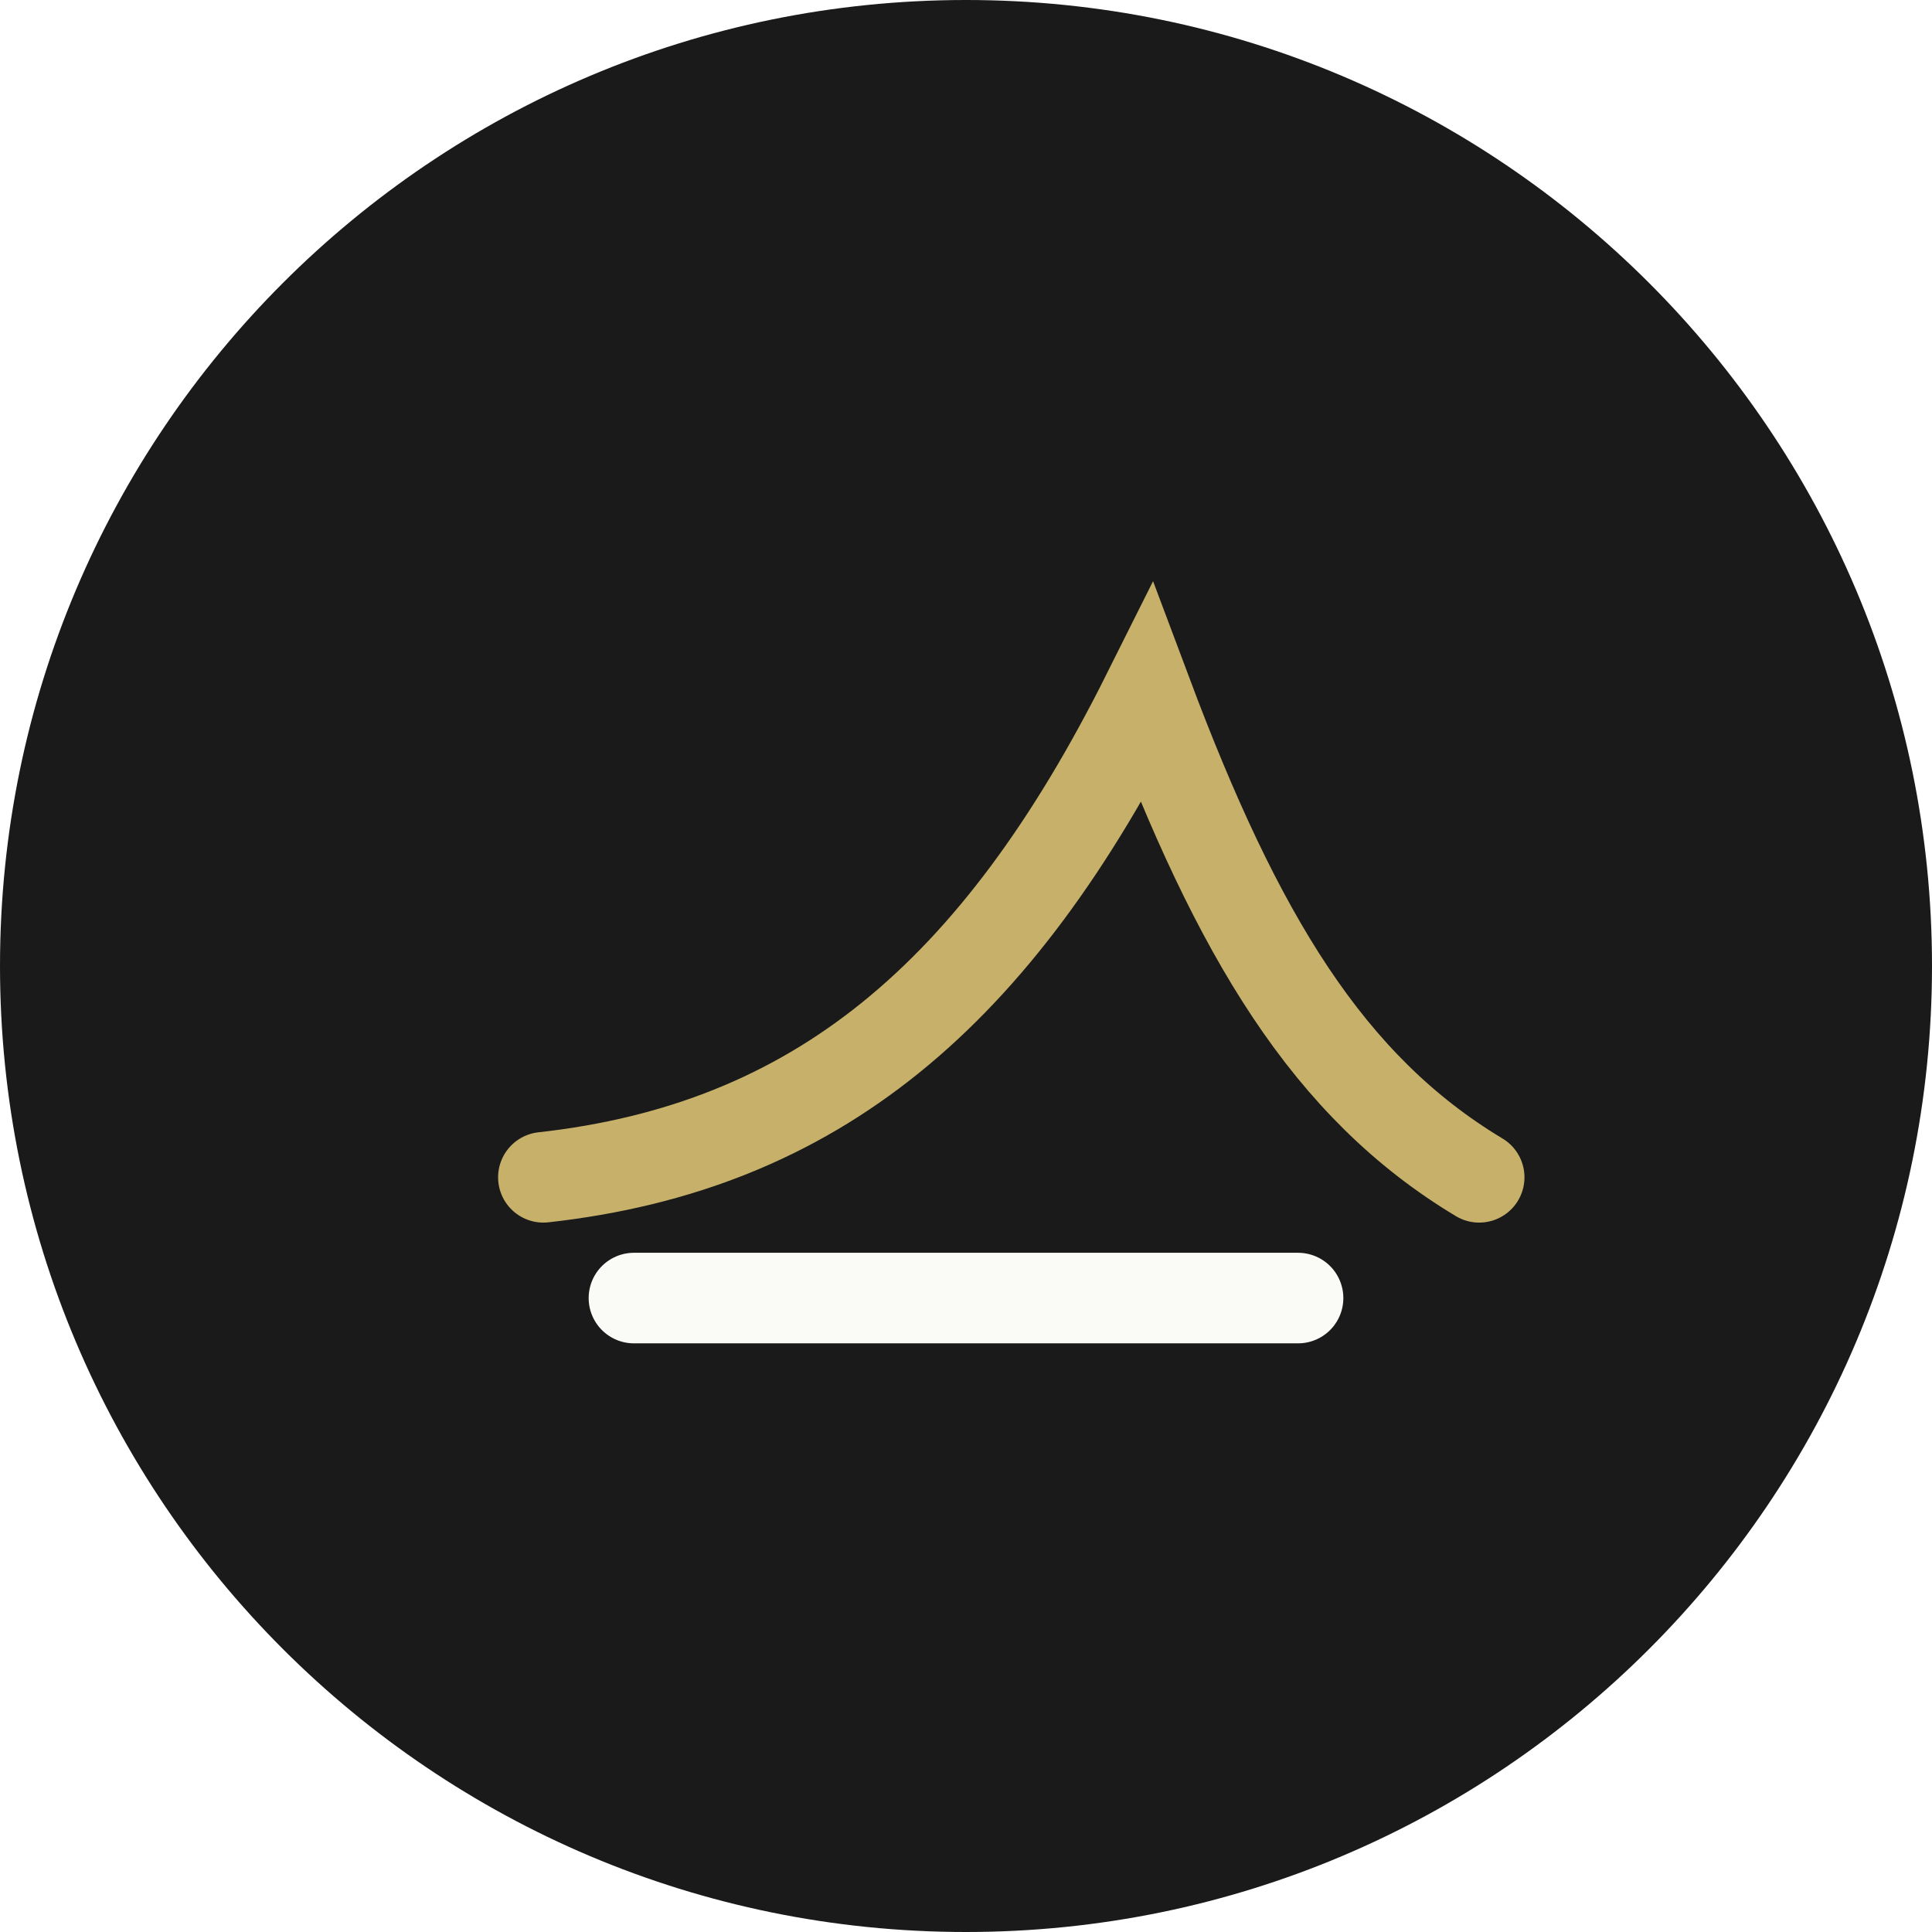
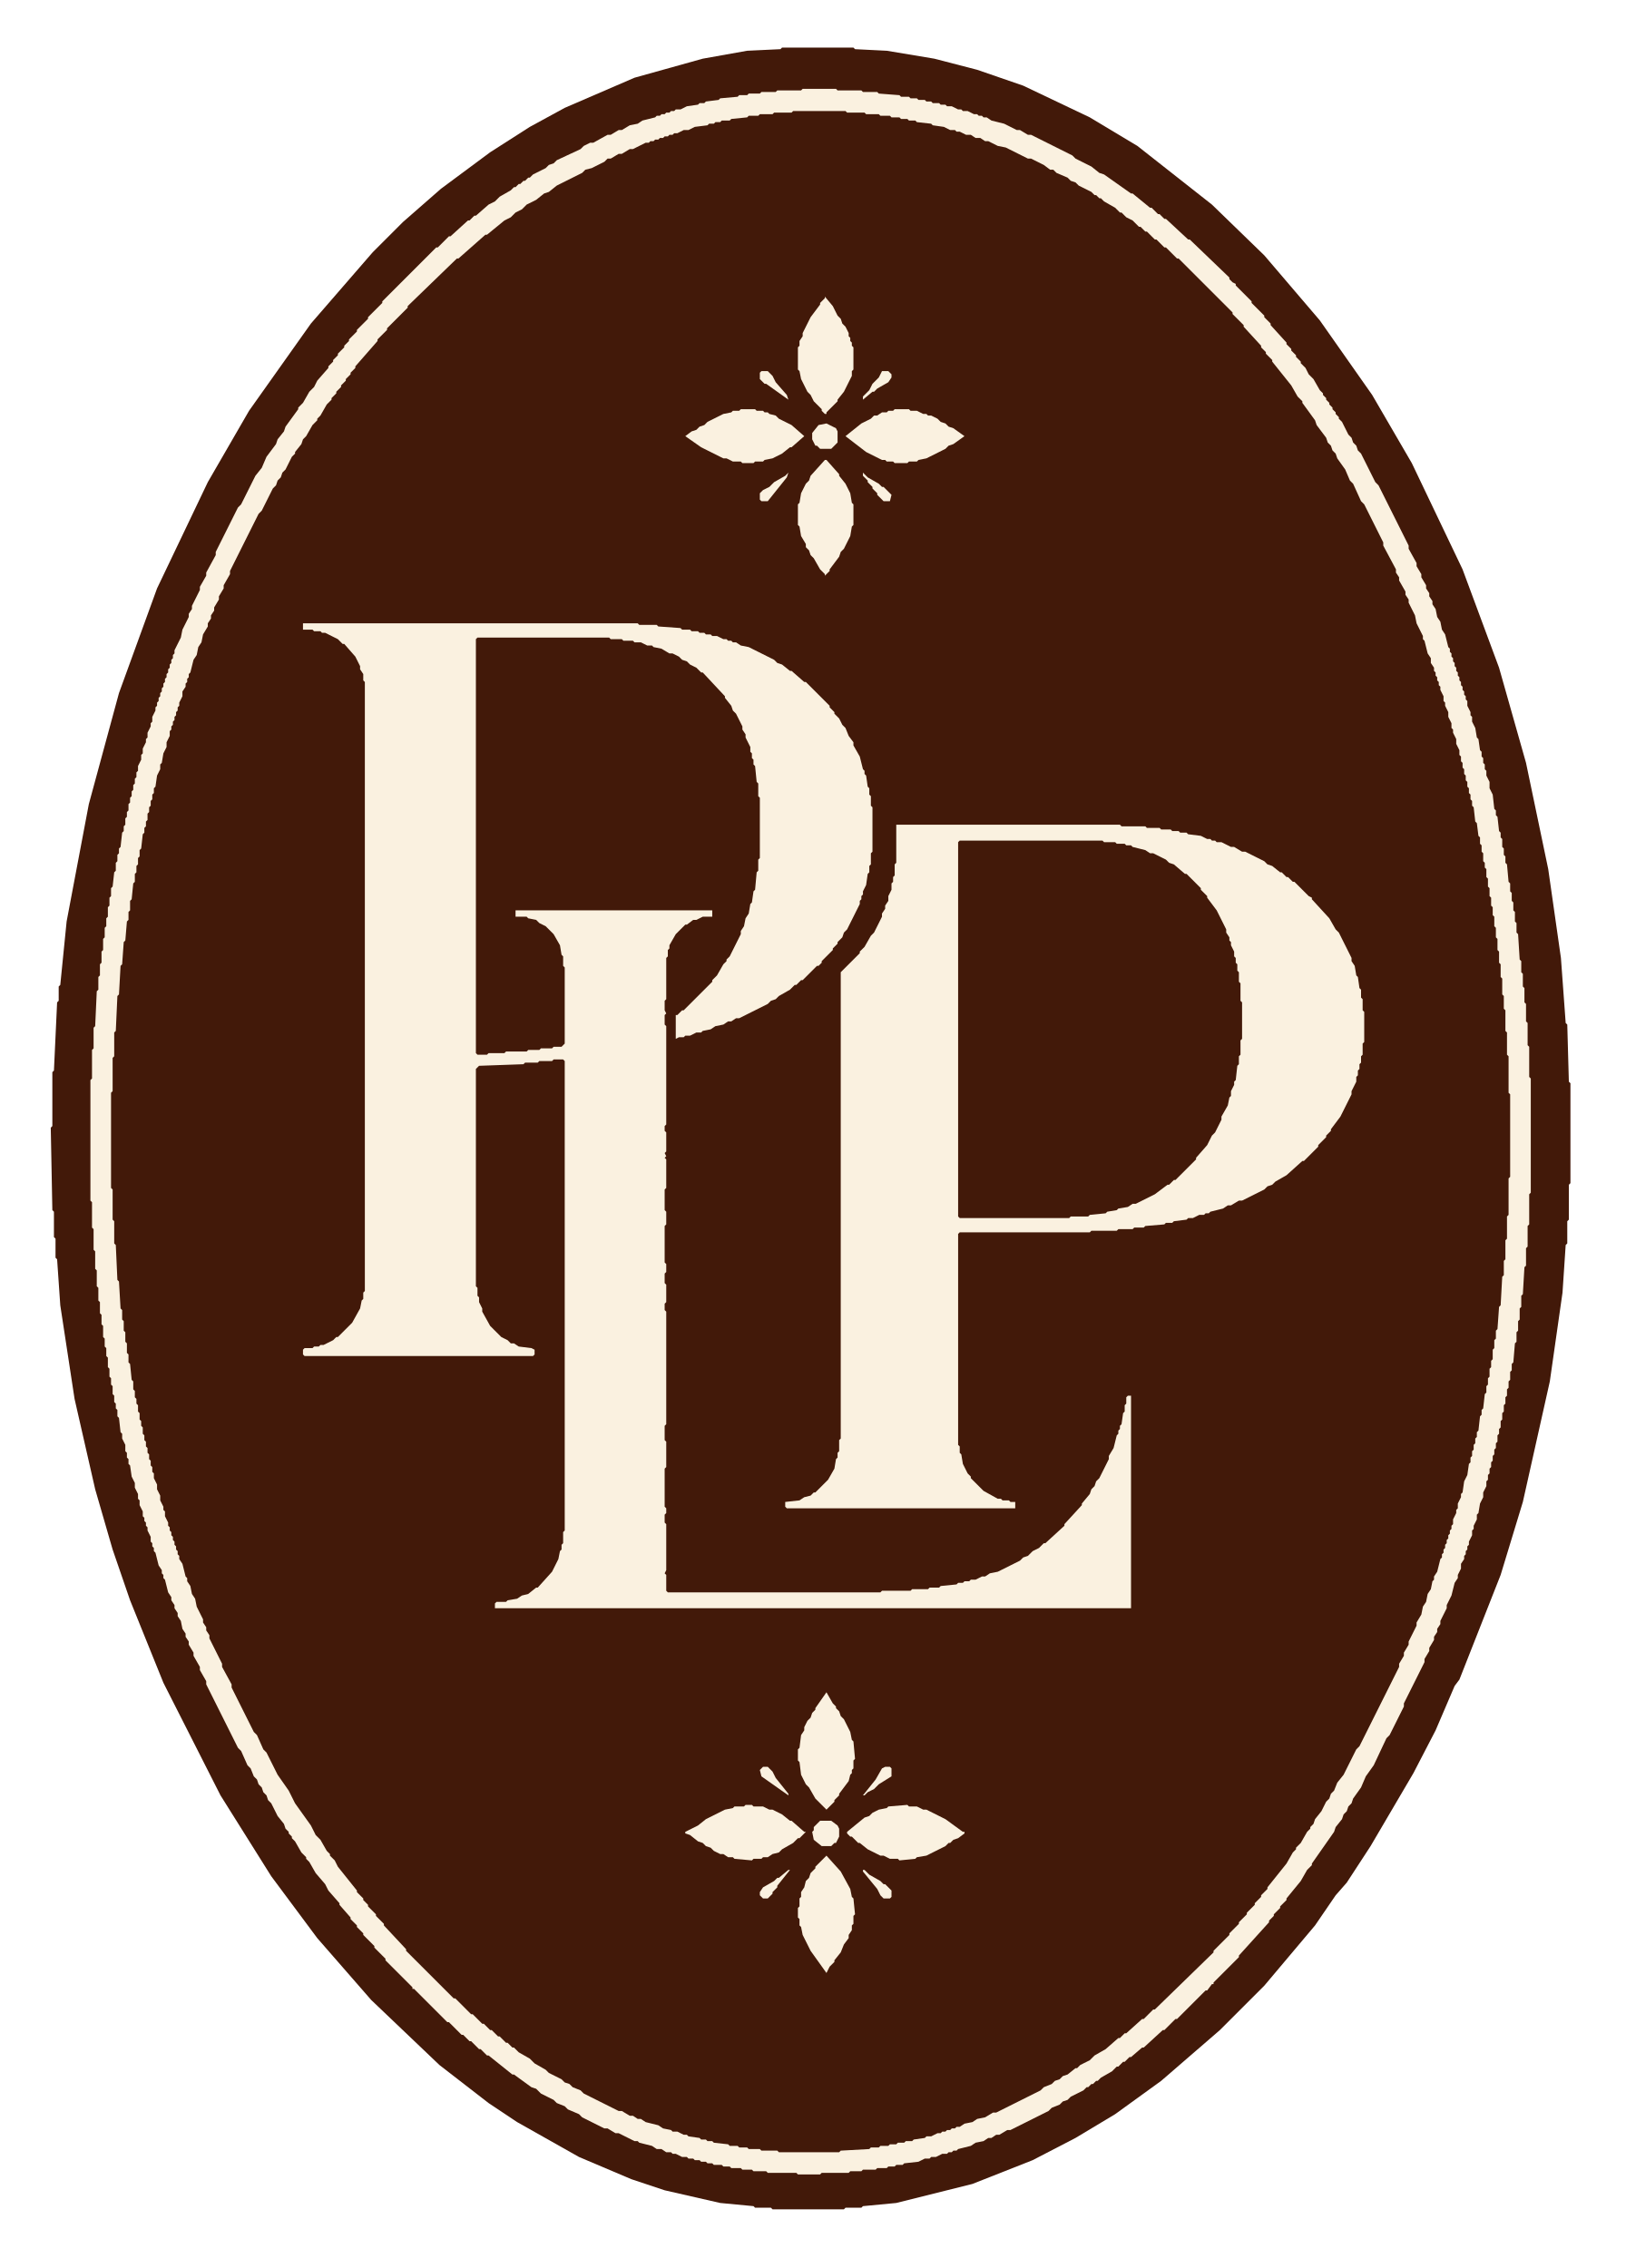
- <svg xmlns="http://www.w3.org/2000/svg" viewBox="0 0 64 64" role="img" aria-label="Pueblo La Perla icon">
-   <rect width="64" height="64" rx="32" fill="#1A1A1A" />
-   <path d="M18 39c9-1 15-6 20-16 3 8 6 13 11 16" fill="none" stroke="#C7B16A" stroke-width="3" stroke-linecap="round" />
-   <path d="M21 43h22" stroke="#FAFAF7" stroke-width="3" stroke-linecap="round" />
+ <svg xmlns="http://www.w3.org/2000/svg" viewBox="0 0 1025 1430" role="img" aria-label="Pueblo La Perla oval PLP monogram">
+   <path fill="#421909" fill-rule="evenodd" d="M493,30 L492,31 L471,32 L443,37 L400,49 L356,68 L334,80 L309,96 L278,119 L254,140 L235,159 L196,204 L157,259 L131,304 L99,371 L75,437 L56,507 L42,581 L38,621 L37,622 L37,631 L36,632 L34,675 L33,676 L33,710 L32,711 L33,763 L34,764 L34,780 L35,781 L35,793 L36,794 L38,823 L47,882 L60,939 L71,977 L82,1009 L103,1061 L139,1132 L171,1183 L200,1222 L234,1261 L277,1302 L308,1326 L326,1338 L365,1360 L398,1374 L419,1381 L454,1389 L475,1391 L476,1392 L486,1392 L487,1393 L532,1393 L533,1392 L543,1392 L544,1391 L565,1389 L613,1377 L651,1362 L678,1348 L703,1333 L732,1312 L769,1280 L797,1252 L829,1214 L842,1195 L849,1187 L864,1164 L891,1118 L905,1091 L917,1063 L920,1059 L946,993 L960,947 L977,871 L985,815 L987,785 L988,784 L988,770 L989,769 L989,747 L990,746 L990,683 L989,682 L988,646 L987,645 L984,604 L976,548 L962,481 L945,421 L922,359 L890,292 L865,249 L832,202 L797,161 L764,129 L717,92 L687,74 L645,54 L616,44 L589,37 L559,32 L539,31 L538,30 Z" />
+   <path fill="#FAF1E0" fill-rule="evenodd" d="M506,56 L505,57 L490,57 L489,58 L480,58 L479,59 L472,59 L471,60 L466,60 L465,61 L454,62 L453,63 L445,64 L444,65 L441,65 L440,66 L433,67 L429,69 L426,69 L425,70 L423,70 L422,71 L420,71 L419,72 L417,72 L416,73 L414,73 L413,74 L405,76 L402,78 L397,79 L392,82 L390,82 L385,85 L383,85 L374,90 L372,90 L368,92 L366,94 L351,101 L349,103 L346,104 L344,106 L336,110 L334,112 L333,112 L331,114 L330,114 L328,116 L327,116 L325,118 L324,118 L322,120 L315,124 L312,127 L308,129 L300,136 L299,136 L296,139 L295,139 L284,149 L283,149 L276,156 L275,156 L241,190 L241,191 L232,200 L232,201 L225,208 L225,209 L220,214 L220,215 L217,218 L217,219 L213,223 L213,224 L210,227 L210,228 L207,231 L207,232 L200,240 L198,244 L195,247 L191,254 L188,257 L188,258 L180,269 L179,272 L175,277 L174,280 L168,288 L165,295 L161,300 L152,318 L150,320 L136,348 L136,350 L130,361 L130,363 L126,370 L126,372 L121,382 L121,384 L119,387 L119,389 L115,397 L114,402 L110,410 L110,412 L109,413 L109,415 L108,416 L108,418 L107,419 L107,421 L106,422 L106,424 L105,425 L105,427 L104,428 L104,430 L103,431 L103,433 L102,434 L102,436 L101,437 L101,439 L100,440 L100,442 L99,443 L99,445 L98,446 L98,448 L96,452 L96,455 L95,456 L95,458 L93,462 L93,465 L92,466 L92,468 L90,472 L90,475 L89,476 L89,479 L87,483 L87,486 L86,487 L86,490 L85,491 L85,494 L84,495 L84,498 L83,499 L83,502 L82,503 L82,506 L81,507 L81,511 L80,512 L80,515 L79,516 L79,520 L78,521 L78,524 L77,525 L76,534 L75,535 L75,538 L74,539 L74,543 L73,544 L73,549 L72,550 L71,559 L70,560 L70,565 L69,566 L69,571 L68,572 L68,578 L67,579 L67,584 L66,585 L66,591 L65,592 L65,599 L64,600 L64,607 L63,608 L63,615 L62,616 L62,624 L61,625 L60,647 L59,648 L59,661 L58,662 L58,680 L57,681 L57,757 L58,758 L58,774 L59,775 L59,788 L60,789 L60,800 L61,801 L61,811 L62,812 L62,820 L63,821 L63,828 L64,829 L64,835 L65,836 L65,843 L66,844 L66,849 L67,850 L67,855 L68,856 L68,862 L69,863 L69,868 L70,869 L70,873 L71,874 L71,879 L72,880 L72,884 L73,885 L73,888 L74,889 L74,893 L75,894 L76,903 L77,904 L77,907 L79,911 L79,915 L80,916 L80,919 L81,920 L81,923 L82,924 L83,931 L85,935 L85,938 L87,942 L87,945 L88,946 L88,949 L90,953 L90,956 L91,957 L91,959 L92,960 L92,962 L93,963 L93,965 L95,969 L95,972 L96,973 L96,975 L97,976 L97,978 L98,979 L100,987 L102,990 L102,992 L103,993 L103,995 L104,996 L106,1004 L108,1007 L108,1009 L110,1012 L110,1014 L112,1017 L112,1019 L114,1022 L115,1027 L117,1030 L117,1032 L119,1035 L119,1037 L122,1042 L122,1044 L126,1051 L126,1053 L130,1060 L130,1062 L150,1102 L152,1104 L156,1113 L158,1115 L160,1120 L162,1122 L163,1125 L165,1127 L166,1130 L168,1132 L169,1135 L171,1137 L175,1145 L179,1150 L180,1153 L182,1155 L182,1156 L184,1158 L184,1159 L186,1161 L190,1168 L193,1171 L193,1172 L195,1174 L199,1181 L205,1188 L207,1192 L214,1200 L214,1201 L221,1209 L221,1210 L225,1214 L225,1215 L229,1219 L229,1220 L236,1227 L236,1228 L243,1235 L243,1236 L260,1253 L260,1254 L261,1254 L282,1275 L283,1275 L291,1283 L292,1283 L296,1287 L297,1287 L302,1292 L303,1292 L307,1296 L308,1296 L323,1308 L324,1308 L335,1316 L338,1317 L341,1320 L349,1324 L351,1326 L356,1328 L358,1330 L365,1333 L367,1335 L381,1342 L383,1342 L388,1345 L390,1345 L400,1350 L402,1350 L403,1351 L411,1353 L414,1355 L417,1355 L420,1357 L423,1357 L424,1358 L426,1358 L430,1360 L433,1360 L434,1361 L437,1361 L438,1362 L441,1362 L442,1363 L445,1363 L446,1364 L449,1364 L450,1365 L455,1365 L456,1366 L460,1366 L461,1367 L467,1367 L468,1368 L474,1368 L475,1369 L483,1369 L484,1370 L502,1370 L503,1371 L517,1371 L518,1370 L535,1370 L536,1369 L543,1369 L544,1368 L552,1368 L553,1367 L559,1367 L560,1366 L564,1366 L565,1365 L569,1365 L570,1364 L579,1363 L583,1361 L586,1361 L587,1360 L590,1360 L594,1358 L597,1358 L598,1357 L600,1357 L601,1356 L603,1356 L604,1355 L612,1353 L615,1351 L620,1350 L623,1348 L625,1348 L628,1346 L630,1346 L635,1343 L637,1343 L661,1331 L663,1329 L668,1327 L670,1325 L673,1324 L675,1322 L683,1318 L685,1316 L686,1316 L688,1314 L689,1314 L691,1312 L692,1312 L694,1310 L701,1306 L704,1303 L705,1303 L708,1300 L709,1300 L712,1297 L713,1297 L720,1291 L721,1291 L733,1280 L734,1280 L741,1273 L742,1273 L760,1255 L761,1255 L764,1251 L765,1251 L765,1250 L781,1234 L781,1233 L800,1212 L800,1211 L803,1208 L803,1207 L807,1203 L807,1202 L811,1198 L811,1197 L820,1186 L824,1179 L827,1176 L827,1175 L841,1155 L842,1152 L846,1147 L847,1144 L849,1142 L850,1139 L852,1137 L853,1134 L858,1127 L861,1120 L866,1113 L874,1096 L876,1094 L885,1076 L885,1074 L898,1048 L898,1046 L901,1041 L901,1039 L904,1034 L904,1032 L906,1029 L906,1027 L908,1024 L908,1022 L912,1014 L912,1012 L915,1006 L917,998 L919,995 L919,993 L921,989 L921,986 L923,983 L923,981 L924,980 L924,978 L925,977 L925,975 L926,974 L926,972 L928,968 L928,965 L929,964 L929,962 L931,958 L931,955 L932,954 L933,948 L935,944 L935,941 L937,937 L937,934 L938,933 L938,930 L939,929 L939,926 L940,925 L940,922 L941,921 L941,918 L942,917 L942,914 L943,913 L943,910 L944,909 L944,905 L945,904 L945,901 L946,900 L946,896 L947,895 L947,891 L948,890 L948,886 L949,885 L949,881 L950,880 L950,876 L951,875 L951,871 L952,870 L952,865 L953,864 L953,860 L954,859 L955,847 L956,846 L956,840 L957,839 L957,833 L958,832 L958,825 L959,824 L959,817 L960,816 L961,799 L962,798 L962,787 L963,786 L963,773 L964,772 L964,753 L965,752 L965,680 L964,679 L964,660 L963,659 L963,645 L962,644 L962,633 L961,632 L961,623 L960,622 L960,614 L959,613 L959,606 L958,605 L957,589 L956,588 L956,582 L955,581 L955,575 L954,574 L954,569 L953,568 L953,563 L952,562 L952,557 L951,556 L950,545 L949,544 L949,540 L948,539 L948,535 L947,534 L947,529 L946,528 L946,525 L945,524 L944,515 L943,514 L943,511 L942,510 L941,501 L939,497 L939,493 L937,489 L937,486 L936,485 L936,482 L935,481 L935,478 L934,477 L934,474 L933,473 L932,466 L931,465 L930,459 L928,455 L928,452 L927,451 L927,449 L925,445 L925,442 L924,441 L924,439 L923,438 L923,436 L922,435 L922,433 L921,432 L921,430 L920,429 L920,427 L919,426 L919,424 L918,423 L918,421 L917,420 L917,418 L916,417 L916,415 L915,414 L915,412 L914,411 L914,409 L913,408 L911,400 L909,397 L908,392 L906,389 L905,384 L903,381 L903,379 L901,376 L901,374 L899,371 L899,369 L896,364 L896,362 L893,357 L893,355 L888,346 L888,344 L869,306 L867,304 L858,286 L856,284 L855,281 L853,279 L852,276 L850,274 L846,266 L844,264 L844,263 L842,261 L842,260 L840,258 L840,257 L838,255 L838,254 L836,252 L836,251 L834,249 L834,248 L832,246 L828,239 L825,236 L823,232 L820,229 L820,228 L817,225 L817,224 L814,221 L814,220 L811,217 L811,216 L801,205 L801,204 L797,200 L797,199 L789,191 L789,190 L779,180 L779,179 L777,178 L775,176 L775,175 L750,151 L749,151 L735,138 L734,138 L731,135 L730,135 L726,131 L725,131 L714,122 L713,122 L696,110 L693,109 L688,105 L678,100 L676,98 L650,85 L648,85 L643,82 L641,82 L633,78 L625,76 L622,74 L620,74 L619,73 L617,73 L616,72 L614,72 L610,70 L607,70 L606,69 L604,69 L600,67 L597,67 L596,66 L593,66 L592,65 L588,65 L587,64 L584,64 L583,63 L579,63 L578,62 L574,62 L573,61 L568,61 L567,60 L554,59 L553,58 L544,58 L543,57 L528,57 L527,56 Z M500,70 L533,70 L534,71 L545,71 L546,72 L554,72 L555,73 L561,73 L562,74 L567,74 L568,75 L572,75 L573,76 L577,76 L578,77 L587,78 L588,79 L595,80 L599,82 L602,82 L603,83 L605,83 L609,85 L612,85 L615,87 L618,87 L621,89 L623,89 L629,92 L634,93 L648,100 L650,100 L658,104 L662,107 L664,107 L666,109 L673,112 L675,114 L678,115 L680,117 L688,121 L690,123 L691,123 L693,125 L694,125 L696,127 L703,131 L706,134 L707,134 L710,137 L714,139 L718,143 L719,143 L722,146 L723,146 L728,151 L729,151 L734,156 L735,156 L742,163 L743,163 L777,197 L777,198 L784,205 L784,206 L795,218 L795,219 L798,222 L798,223 L802,227 L802,228 L814,243 L818,250 L821,253 L821,254 L829,265 L830,268 L836,276 L837,279 L839,281 L840,284 L842,286 L843,289 L848,296 L851,303 L853,305 L858,316 L860,318 L872,342 L872,344 L880,359 L880,361 L882,364 L882,366 L886,373 L886,375 L888,378 L888,380 L892,388 L893,393 L897,401 L897,403 L898,404 L900,412 L902,415 L902,418 L904,421 L904,423 L905,424 L905,426 L906,427 L906,429 L907,430 L907,432 L908,433 L908,435 L910,439 L910,442 L911,443 L911,445 L913,449 L913,452 L915,456 L915,459 L916,460 L916,462 L918,466 L918,469 L920,473 L920,476 L921,477 L921,480 L922,481 L922,484 L923,485 L923,488 L924,489 L924,492 L925,493 L925,496 L926,497 L926,500 L927,501 L927,504 L928,505 L928,508 L929,509 L930,518 L931,519 L932,527 L933,528 L933,532 L934,533 L934,537 L935,538 L935,543 L936,544 L936,547 L937,548 L937,553 L938,554 L938,559 L939,560 L939,565 L940,566 L940,571 L941,572 L941,577 L942,578 L942,584 L943,585 L943,591 L944,592 L944,599 L945,600 L945,607 L946,608 L946,616 L947,617 L947,627 L948,628 L948,636 L949,637 L949,650 L950,651 L950,665 L951,666 L951,689 L952,690 L952,742 L951,743 L951,766 L950,767 L950,781 L949,782 L949,794 L948,795 L948,804 L947,805 L946,823 L945,824 L944,838 L943,839 L943,844 L942,845 L942,850 L941,851 L941,857 L940,858 L940,862 L939,863 L939,868 L938,869 L938,873 L937,874 L937,878 L936,879 L935,888 L934,889 L934,892 L933,893 L932,902 L931,903 L931,906 L930,907 L930,910 L929,911 L929,914 L928,915 L928,918 L927,919 L927,922 L926,923 L925,930 L923,934 L922,941 L921,942 L921,944 L919,948 L919,951 L918,952 L918,954 L916,958 L916,961 L915,962 L915,964 L914,965 L914,967 L913,968 L913,970 L912,971 L912,973 L911,974 L911,976 L910,977 L910,979 L909,980 L909,982 L908,983 L906,991 L904,994 L904,996 L903,997 L902,1002 L900,1005 L899,1010 L897,1013 L896,1018 L893,1023 L893,1025 L888,1035 L888,1037 L885,1042 L885,1044 L882,1049 L882,1051 L857,1101 L855,1103 L847,1119 L843,1124 L841,1129 L839,1131 L838,1134 L836,1136 L833,1142 L829,1147 L828,1150 L826,1152 L826,1153 L824,1155 L820,1162 L817,1165 L817,1166 L815,1168 L811,1175 L799,1190 L799,1191 L795,1195 L795,1196 L791,1200 L791,1201 L786,1206 L786,1207 L781,1212 L781,1213 L775,1219 L775,1220 L765,1230 L765,1231 L728,1267 L727,1267 L721,1273 L720,1273 L710,1282 L709,1282 L706,1285 L705,1285 L697,1292 L690,1296 L687,1299 L681,1302 L679,1304 L678,1304 L673,1308 L670,1309 L668,1311 L665,1312 L663,1314 L658,1316 L656,1318 L628,1332 L626,1332 L621,1335 L616,1336 L613,1338 L608,1339 L605,1341 L603,1341 L602,1342 L600,1342 L599,1343 L597,1343 L596,1344 L594,1344 L593,1345 L591,1345 L587,1347 L584,1347 L583,1348 L576,1349 L575,1350 L571,1350 L570,1351 L566,1351 L565,1352 L561,1352 L560,1353 L555,1353 L554,1354 L549,1354 L548,1355 L530,1356 L529,1357 L491,1357 L490,1356 L480,1356 L479,1355 L472,1355 L471,1354 L466,1354 L465,1353 L460,1353 L459,1352 L450,1351 L449,1350 L446,1350 L445,1349 L442,1349 L441,1348 L434,1347 L433,1346 L431,1346 L427,1344 L424,1344 L423,1343 L418,1342 L415,1340 L407,1338 L404,1336 L402,1336 L399,1334 L397,1334 L392,1331 L390,1331 L368,1320 L366,1318 L361,1316 L359,1314 L356,1313 L354,1311 L346,1307 L344,1305 L337,1301 L334,1298 L327,1294 L324,1291 L323,1291 L320,1288 L319,1288 L315,1284 L314,1284 L310,1280 L309,1280 L305,1276 L304,1276 L298,1270 L297,1270 L287,1260 L286,1260 L256,1230 L256,1229 L242,1214 L242,1213 L237,1208 L237,1207 L232,1202 L232,1201 L229,1198 L229,1197 L225,1193 L225,1192 L213,1177 L211,1173 L208,1170 L208,1169 L206,1167 L202,1160 L199,1157 L196,1151 L186,1137 L182,1129 L175,1119 L168,1105 L166,1103 L162,1094 L160,1092 L146,1064 L146,1062 L140,1051 L140,1049 L132,1033 L132,1031 L130,1028 L130,1026 L128,1023 L128,1021 L124,1013 L123,1008 L121,1005 L120,1000 L118,997 L118,995 L117,994 L115,986 L113,983 L113,981 L112,980 L112,978 L111,977 L111,975 L110,974 L110,972 L109,971 L109,969 L108,968 L108,966 L107,965 L107,963 L106,962 L106,960 L104,956 L104,953 L103,952 L103,950 L101,946 L101,943 L99,939 L99,936 L97,932 L97,929 L96,928 L96,925 L95,924 L95,921 L94,920 L94,917 L93,916 L93,913 L92,912 L92,909 L91,908 L91,905 L90,904 L90,900 L89,899 L89,896 L88,895 L88,891 L87,890 L87,886 L86,885 L86,882 L85,881 L85,877 L84,876 L84,871 L83,870 L82,860 L81,859 L81,854 L80,853 L80,847 L79,846 L79,840 L78,839 L78,833 L77,832 L77,826 L76,825 L75,808 L74,807 L73,785 L72,784 L72,770 L71,769 L71,750 L70,749 L70,689 L71,688 L71,667 L72,666 L72,651 L73,650 L74,628 L75,627 L76,609 L77,608 L78,594 L79,593 L80,581 L81,580 L81,575 L82,574 L82,568 L83,567 L84,557 L85,556 L85,551 L86,550 L86,546 L87,545 L87,541 L88,540 L88,536 L89,535 L90,526 L91,525 L91,522 L92,521 L92,518 L93,517 L93,513 L94,512 L94,509 L95,508 L95,505 L96,504 L96,501 L97,500 L97,497 L98,496 L99,489 L101,485 L101,482 L102,481 L103,475 L105,471 L105,468 L107,464 L107,461 L108,460 L108,458 L109,457 L109,455 L110,454 L110,452 L111,451 L111,449 L112,448 L112,446 L113,445 L113,443 L115,439 L115,436 L117,433 L117,431 L118,430 L118,428 L119,427 L119,425 L120,424 L122,416 L124,413 L125,408 L127,405 L128,400 L131,395 L131,393 L133,390 L133,388 L135,385 L135,383 L138,378 L138,376 L141,371 L141,369 L145,362 L145,360 L163,324 L165,322 L172,308 L174,306 L175,303 L177,301 L178,298 L180,296 L184,288 L186,286 L186,285 L190,280 L191,277 L193,275 L197,268 L200,265 L200,264 L202,262 L206,255 L209,252 L209,251 L212,248 L212,247 L215,244 L215,243 L218,240 L218,239 L221,236 L221,235 L224,232 L224,231 L238,215 L238,214 L244,208 L244,207 L257,194 L257,193 L288,163 L289,163 L306,148 L307,148 L318,139 L322,137 L325,134 L329,132 L332,129 L338,126 L343,122 L346,121 L351,117 L367,109 L369,107 L373,106 L381,102 L383,100 L385,100 L390,97 L392,97 L397,94 L399,94 L407,90 L409,90 L410,89 L412,89 L413,88 L415,88 L416,87 L418,87 L419,86 L421,86 L422,85 L424,85 L425,84 L427,84 L431,82 L434,82 L438,80 L446,79 L447,78 L450,78 L451,77 L454,77 L455,76 L460,76 L461,75 L471,74 L472,73 L478,73 L479,72 L487,72 L488,71 L499,71 Z M544,1179 L544,1180 L553,1191 L555,1195 L557,1197 L561,1197 L562,1196 L562,1192 L558,1188 L557,1188 L555,1186 L548,1182 L545,1179 Z M498,1179 L497,1179 L491,1184 L490,1184 L488,1186 L481,1190 L479,1193 L479,1195 L481,1197 L484,1197 L487,1194 L487,1193 L490,1190 L490,1189 Z M521,1170 L514,1177 L514,1178 L511,1181 L510,1184 L508,1186 L507,1190 L505,1193 L505,1196 L504,1197 L504,1202 L503,1203 L503,1209 L504,1210 L504,1214 L505,1215 L506,1220 L511,1230 L521,1244 L523,1240 L526,1237 L526,1236 L530,1231 L532,1226 L535,1222 L535,1220 L537,1217 L537,1214 L538,1213 L538,1208 L539,1207 L538,1197 L537,1196 L536,1191 L530,1180 Z M517,1148 L513,1152 L513,1154 L512,1155 L513,1160 L518,1164 L524,1164 L526,1162 L527,1162 L529,1158 L529,1153 L528,1151 L524,1148 Z M534,1155 L534,1156 L536,1158 L537,1158 L541,1162 L542,1162 L547,1166 L555,1170 L557,1170 L561,1172 L566,1172 L567,1173 L577,1172 L578,1171 L584,1170 L596,1164 L598,1162 L599,1162 L601,1160 L604,1159 L608,1156 L608,1155 L607,1155 L596,1147 L584,1141 L582,1141 L578,1139 L573,1139 L572,1138 L560,1139 L559,1140 L554,1141 L550,1143 L548,1145 L545,1146 Z M508,1155 L507,1155 L499,1148 L498,1148 L493,1144 L487,1141 L485,1141 L481,1139 L475,1139 L474,1138 L470,1138 L469,1139 L463,1139 L462,1140 L457,1141 L445,1147 L440,1151 L432,1155 L432,1156 L435,1157 L440,1161 L443,1162 L445,1164 L448,1165 L450,1167 L454,1169 L456,1169 L459,1171 L462,1171 L463,1172 L474,1173 L475,1172 L480,1172 L481,1171 L484,1171 L487,1169 L491,1168 L493,1166 L500,1162 L503,1159 L504,1159 Z M562,1115 L561,1114 L558,1114 L556,1115 L552,1122 L544,1132 L545,1132 L547,1130 L551,1128 L554,1125 L562,1120 Z M481,1114 L479,1116 L480,1120 L497,1132 L497,1131 L489,1121 L487,1117 L484,1114 Z M521,1067 L514,1077 L514,1078 L512,1080 L511,1083 L509,1085 L507,1089 L507,1091 L505,1094 L504,1102 L503,1103 L503,1110 L504,1111 L505,1119 L508,1125 L510,1127 L514,1134 L521,1141 L526,1136 L526,1135 L529,1132 L529,1131 L535,1123 L536,1119 L537,1118 L537,1116 L538,1115 L538,1110 L539,1109 L538,1098 L537,1097 L536,1092 L532,1084 L530,1082 L529,1079 L527,1077 L527,1076 L525,1074 Z M757,527 L749,526 L748,525 L744,525 L743,524 L739,524 L738,523 L732,523 L731,522 L723,522 L722,521 L707,521 L706,520 L565,520 L565,544 L564,545 L564,552 L563,553 L563,556 L562,557 L562,561 L560,565 L560,568 L558,571 L558,573 L556,576 L556,578 L551,588 L549,590 L545,597 L542,600 L542,601 L530,613 L530,907 L529,908 L529,915 L528,916 L528,919 L527,920 L526,926 L522,933 L514,941 L513,941 L511,943 L507,944 L504,946 L495,947 L495,950 L496,951 L640,951 L640,947 L637,947 L636,946 L632,946 L631,945 L629,945 L620,940 L612,932 L612,931 L610,929 L607,923 L606,917 L605,916 L605,912 L604,911 L604,778 L605,777 L687,777 L688,776 L704,776 L705,775 L714,775 L715,774 L721,774 L722,773 L734,772 L735,771 L739,771 L740,770 L748,769 L749,768 L752,768 L756,766 L759,766 L760,765 L762,765 L763,764 L771,762 L774,760 L776,760 L781,757 L783,757 L797,750 L799,748 L802,747 L804,745 L811,741 L821,732 L822,732 L831,723 L831,722 L836,717 L836,716 L839,713 L839,712 L845,704 L852,690 L852,688 L855,682 L855,679 L856,678 L856,675 L857,674 L857,671 L858,670 L858,666 L859,665 L859,658 L860,657 L860,638 L859,637 L859,630 L858,629 L858,624 L857,623 L856,616 L855,615 L854,609 L852,606 L852,604 L844,588 L842,586 L838,579 L827,567 L827,566 L825,565 L816,556 L815,556 L812,553 L811,553 L808,550 L807,550 L802,546 L799,545 L797,543 L785,537 L783,537 L778,534 L776,534 L770,531 L767,531 L766,530 L764,530 L763,529 L761,529 Z M605,530 L695,530 L696,531 L703,531 L704,532 L709,532 L710,533 L713,533 L714,534 L722,536 L725,538 L727,538 L735,542 L737,544 L740,545 L747,551 L748,551 L757,560 L757,561 L761,565 L761,566 L767,574 L773,586 L773,588 L775,591 L775,593 L776,594 L776,596 L778,600 L778,603 L779,604 L779,607 L780,608 L780,612 L781,613 L781,619 L782,620 L782,631 L783,632 L783,655 L782,656 L782,665 L781,666 L781,671 L780,672 L779,681 L778,682 L778,684 L776,688 L776,691 L775,692 L774,697 L770,704 L770,706 L766,714 L764,716 L761,722 L754,730 L754,731 L741,744 L740,744 L737,747 L736,747 L728,753 L716,759 L714,759 L711,761 L705,762 L704,763 L698,764 L697,765 L687,766 L686,767 L675,767 L674,768 L605,768 L604,767 L604,531 Z M191,393 L191,397 L197,397 L198,398 L202,398 L203,399 L205,399 L213,403 L216,406 L217,406 L224,414 L227,420 L227,422 L229,425 L229,429 L230,430 L230,814 L229,815 L229,819 L228,820 L227,825 L222,834 L213,843 L212,843 L210,845 L204,848 L202,848 L201,849 L198,849 L197,850 L192,850 L191,851 L191,854 L192,855 L336,855 L337,854 L337,851 L335,850 L327,849 L324,847 L322,847 L320,845 L316,843 L309,836 L304,827 L304,825 L302,821 L302,818 L301,817 L301,812 L300,811 L300,674 L302,672 L330,671 L331,670 L339,670 L340,669 L348,669 L349,668 L355,668 L356,669 L356,965 L355,966 L355,973 L354,974 L354,977 L353,978 L352,983 L348,991 L339,1001 L338,1001 L333,1005 L329,1006 L326,1008 L320,1009 L319,1010 L313,1010 L312,1011 L312,1014 L713,1014 L713,880 L711,880 L710,881 L710,885 L709,886 L709,890 L708,891 L707,898 L706,899 L706,901 L705,902 L705,904 L704,905 L702,913 L699,918 L699,920 L693,932 L691,934 L690,937 L688,939 L687,942 L682,948 L682,949 L671,961 L671,962 L659,973 L658,973 L655,976 L651,978 L648,981 L645,982 L643,984 L629,991 L624,992 L621,994 L619,994 L615,996 L612,996 L611,997 L608,997 L607,998 L604,998 L603,999 L593,1000 L592,1001 L586,1001 L585,1002 L575,1002 L574,1003 L556,1003 L555,1004 L421,1004 L420,1003 L420,993 L419,992 L420,990 L420,961 L419,960 L419,955 L420,954 L420,951 L419,950 L419,926 L420,925 L420,909 L419,908 L419,899 L420,898 L420,827 L419,826 L419,822 L420,821 L420,810 L419,809 L419,803 L420,802 L420,797 L419,796 L419,773 L420,772 L420,764 L419,763 L419,750 L420,749 L420,731 L419,730 L420,729 L419,727 L420,726 L420,714 L419,713 L419,710 L420,709 L420,647 L419,646 L419,640 L420,639 L419,637 L419,631 L420,630 L420,604 L421,603 L421,599 L422,598 L422,596 L426,589 L432,583 L433,583 L437,580 L439,580 L443,578 L449,578 L449,574 L325,574 L325,578 L332,578 L333,579 L338,580 L340,582 L344,584 L349,589 L353,596 L354,602 L355,603 L355,609 L356,610 L356,658 L354,660 L349,660 L348,661 L341,661 L340,662 L333,662 L332,663 L319,663 L318,664 L308,664 L307,665 L301,665 L300,664 L300,403 L301,402 L384,402 L385,403 L392,403 L393,404 L399,404 L400,405 L404,405 L408,407 L411,407 L412,408 L417,409 L422,412 L424,412 L428,414 L430,416 L433,417 L435,419 L439,421 L442,424 L443,424 L457,439 L457,440 L461,445 L462,448 L464,450 L468,458 L468,460 L470,463 L470,465 L473,471 L473,474 L474,475 L474,478 L475,479 L475,482 L476,483 L477,493 L478,494 L478,502 L479,503 L479,541 L478,542 L478,549 L477,550 L476,561 L475,562 L474,569 L473,570 L472,576 L470,579 L469,584 L467,587 L467,589 L460,603 L458,605 L458,606 L456,608 L452,615 L449,618 L449,619 L431,637 L430,637 L427,640 L426,640 L426,655 L428,654 L431,654 L432,653 L435,653 L439,651 L442,651 L443,650 L448,649 L451,647 L456,646 L459,644 L461,644 L464,642 L466,642 L484,633 L486,631 L489,630 L491,628 L498,624 L501,621 L502,621 L505,618 L506,618 L515,609 L516,609 L518,607 L518,606 L525,599 L525,598 L528,595 L528,594 L531,591 L532,588 L534,586 L542,570 L542,568 L543,567 L543,565 L544,564 L544,562 L546,558 L547,551 L548,550 L548,546 L549,545 L549,538 L550,537 L550,509 L549,508 L549,502 L548,501 L548,497 L547,496 L546,489 L545,488 L545,486 L544,485 L542,477 L538,470 L538,468 L535,464 L533,459 L531,457 L529,453 L526,450 L526,449 L523,446 L523,445 L508,430 L507,430 L499,423 L498,423 L493,419 L490,418 L488,416 L472,408 L467,407 L464,405 L462,405 L461,404 L459,404 L458,403 L456,403 L452,401 L449,401 L448,400 L445,400 L444,399 L441,399 L440,398 L436,398 L435,397 L430,397 L429,396 L415,395 L414,394 L403,394 L402,393 Z M544,298 L544,300 L547,303 L547,304 L550,307 L550,308 L553,311 L553,312 L557,316 L561,316 L562,312 L557,307 L556,307 L554,305 L547,301 Z M497,298 L495,300 L488,304 L485,307 L481,309 L479,311 L479,315 L480,316 L484,316 L496,301 Z M521,290 L520,290 L511,300 L510,303 L508,305 L505,311 L504,317 L503,318 L503,331 L504,332 L505,338 L508,343 L508,345 L510,347 L511,350 L513,352 L517,359 L520,362 L520,363 L523,360 L523,359 L529,351 L530,348 L532,346 L536,338 L537,332 L538,331 L538,318 L537,317 L536,311 L533,305 L529,300 L529,299 Z M516,268 L512,273 L512,277 L514,281 L515,281 L517,283 L524,283 L528,279 L528,272 L527,270 L521,267 Z M533,275 L546,285 L556,290 L558,290 L559,291 L563,291 L564,292 L572,292 L573,291 L578,291 L579,290 L584,289 L596,283 L598,281 L601,280 L608,275 L601,270 L598,269 L596,267 L593,266 L591,264 L587,262 L585,262 L584,261 L582,261 L578,259 L574,259 L573,258 L564,258 L563,259 L560,259 L559,260 L556,260 L553,262 L551,262 L549,264 L543,267 Z M432,275 L442,282 L456,289 L458,289 L462,291 L467,291 L468,292 L475,292 L476,291 L481,291 L482,290 L487,289 L493,286 L498,282 L499,282 L507,275 L499,268 L491,264 L489,262 L485,261 L484,260 L482,260 L481,259 L477,259 L476,258 L467,258 L466,259 L462,259 L461,260 L456,261 L446,266 L444,268 L441,269 L439,271 L436,272 Z M562,236 L560,234 L556,234 L554,238 L550,242 L548,246 L544,250 L544,252 L550,247 L551,247 L553,245 L560,241 L562,238 Z M480,234 L479,235 L479,239 L482,242 L483,242 L497,252 L496,249 L489,241 L487,237 L484,234 Z M520,187 L520,188 L517,191 L517,192 L511,200 L506,210 L506,212 L504,215 L504,218 L503,219 L503,233 L504,234 L505,239 L509,247 L511,249 L513,253 L518,258 L518,259 L520,261 L521,261 L521,260 L528,253 L528,252 L532,247 L537,237 L537,234 L538,233 L538,219 L537,218 L537,216 L536,215 L536,213 L535,212 L535,210 L533,206 L531,204 L530,201 L528,199 L525,193 Z" />
</svg>
